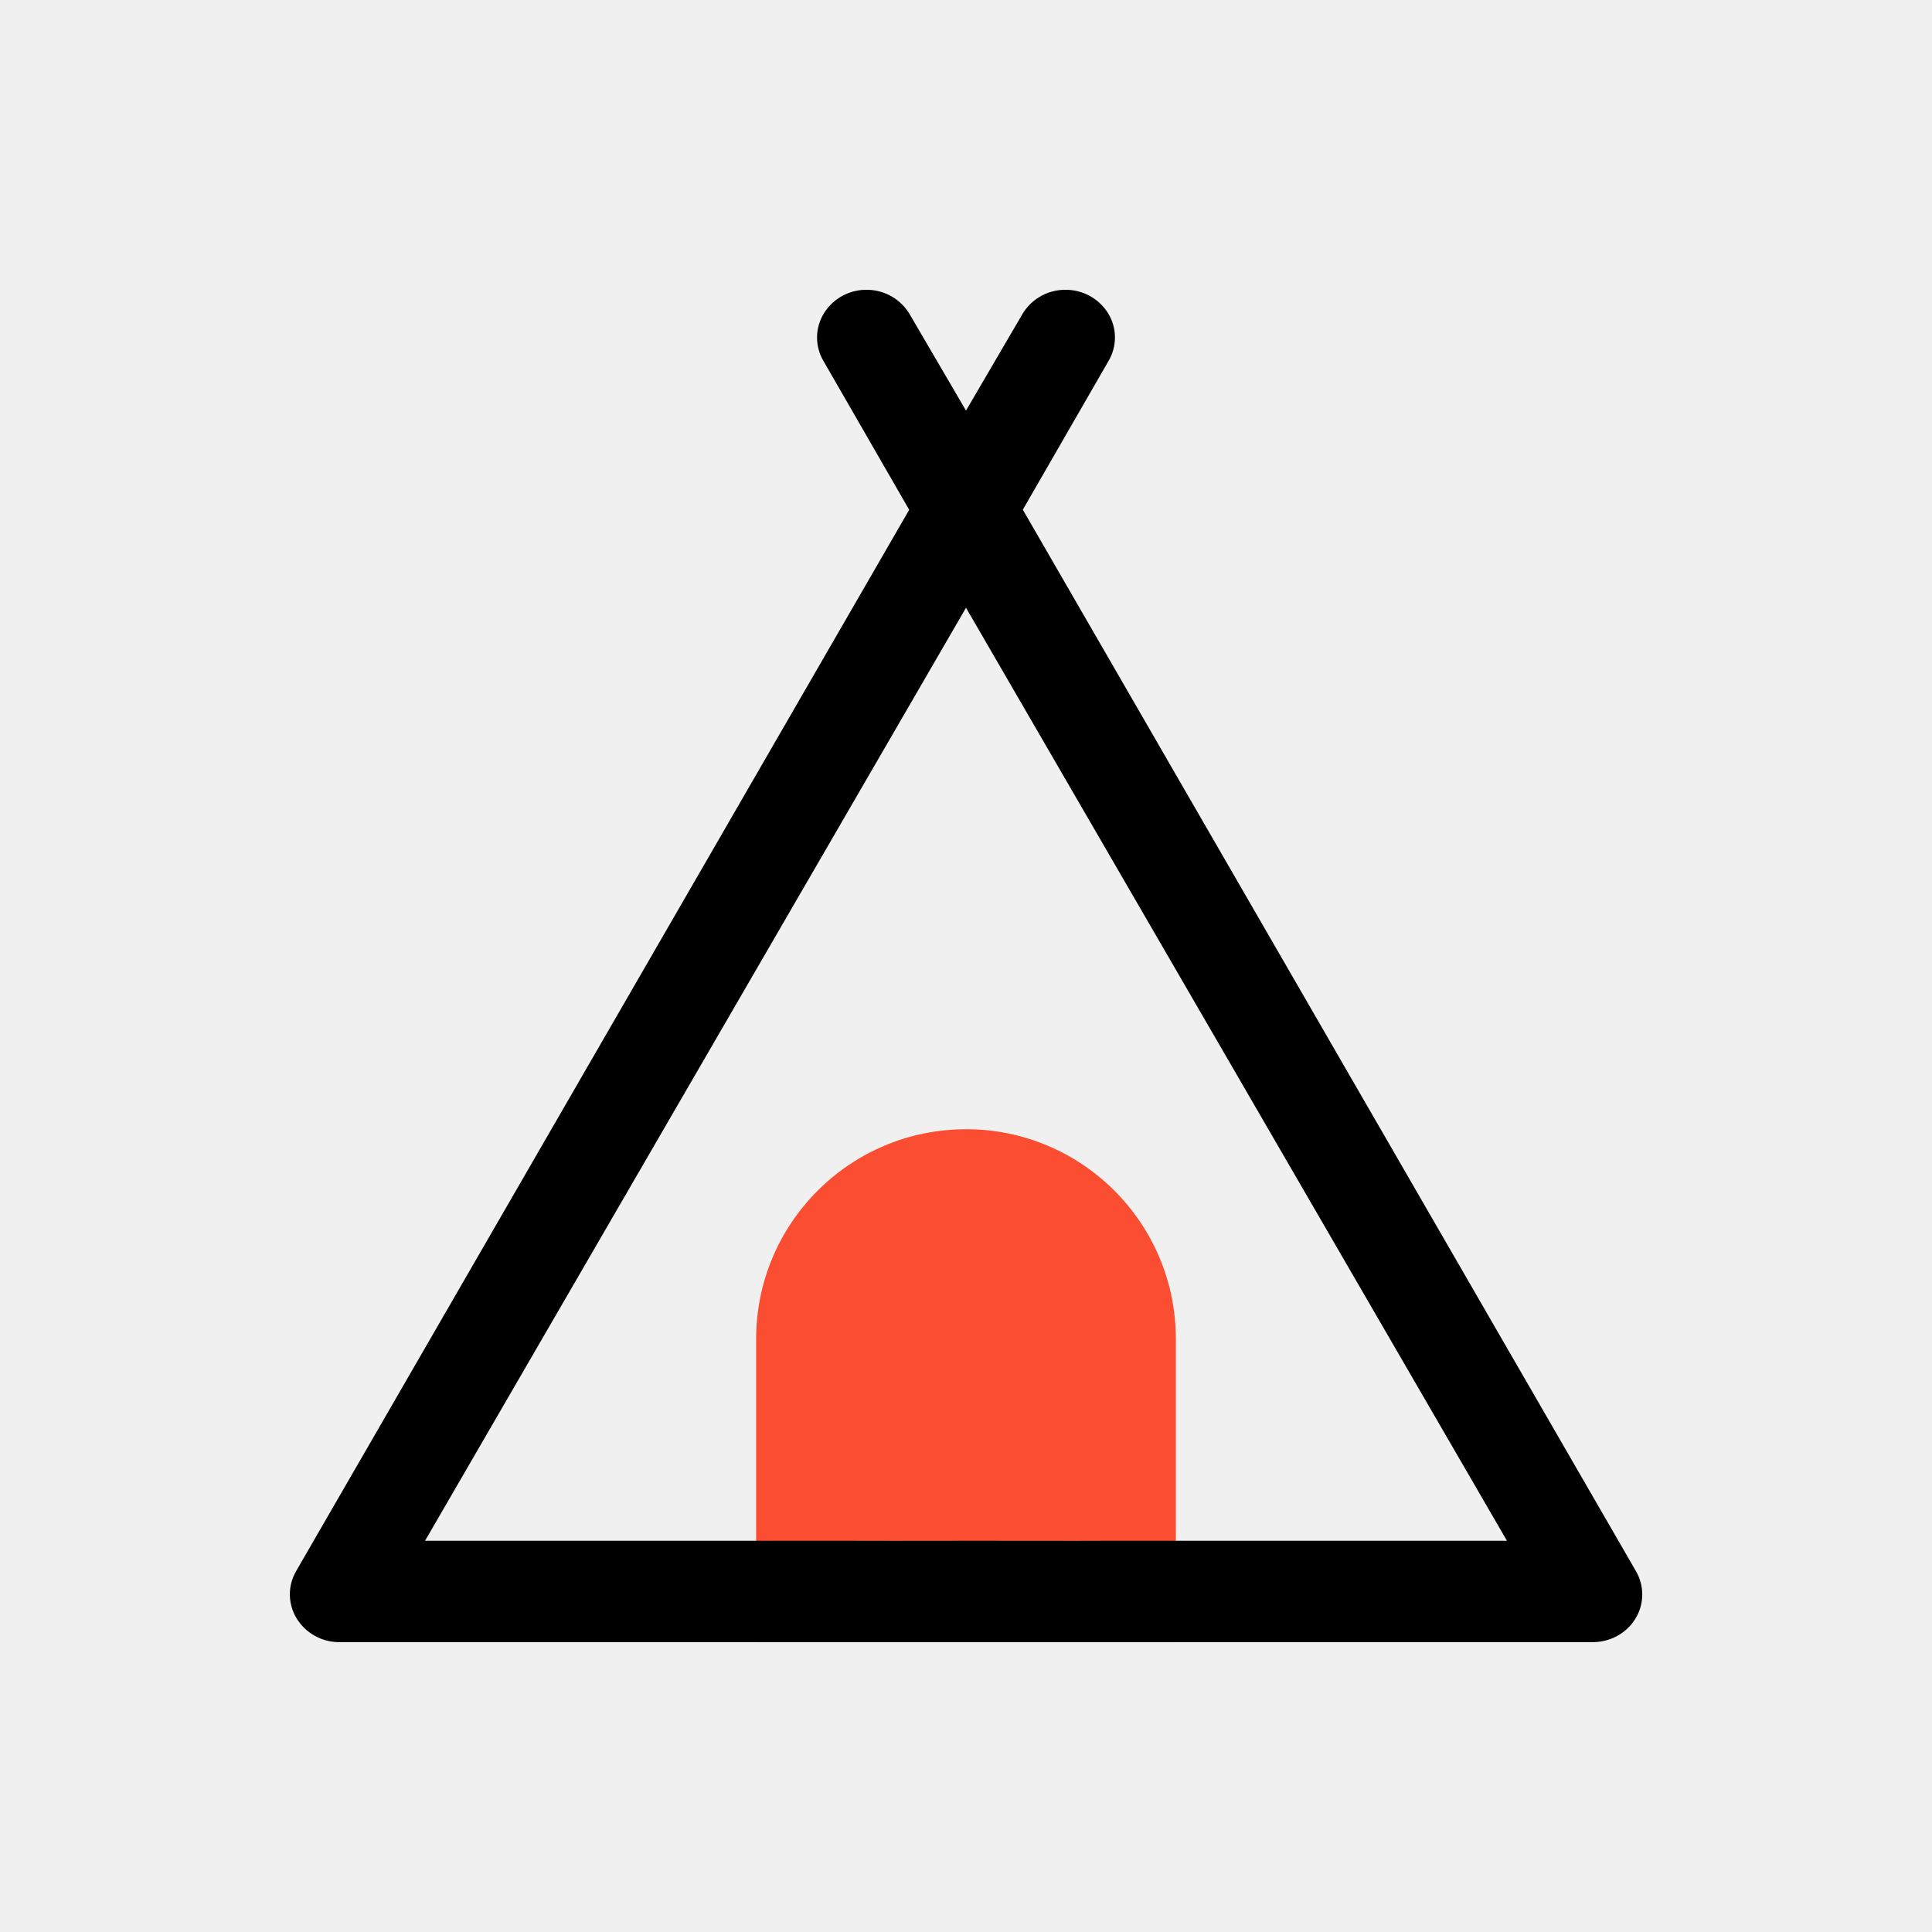
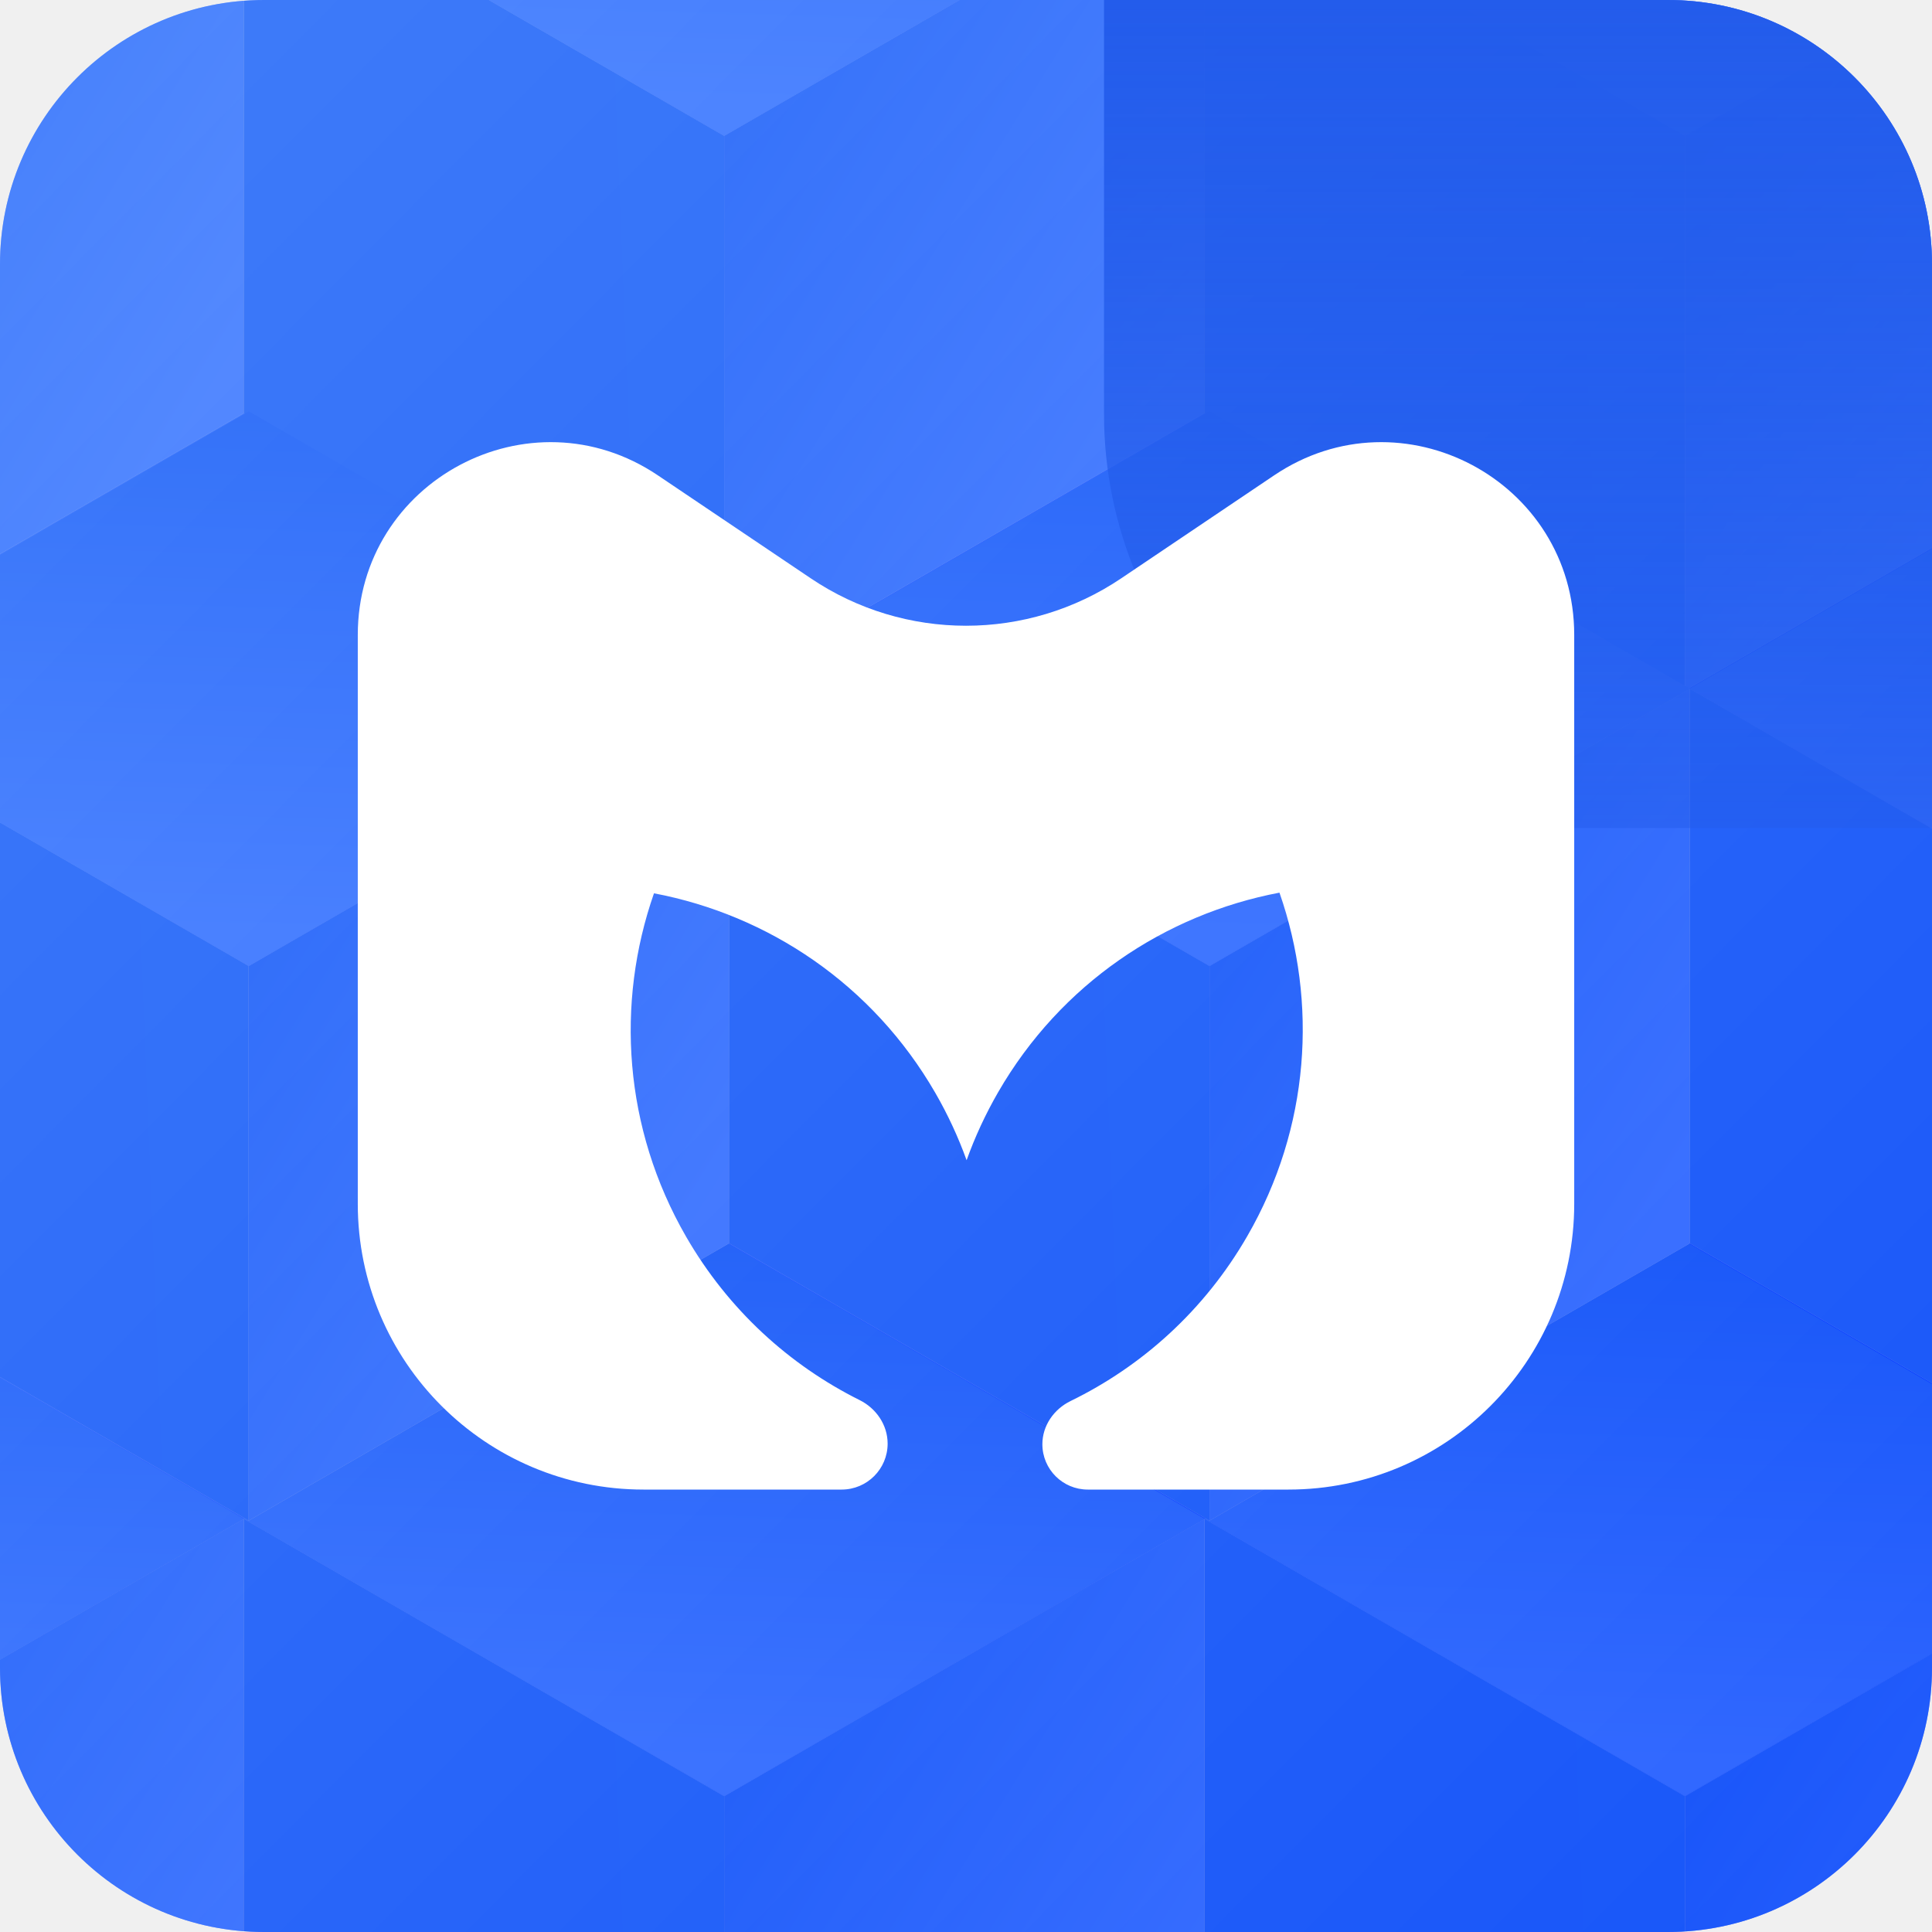
- <svg xmlns="http://www.w3.org/2000/svg" t="1709866807903" class="icon" viewBox="0 0 1024 1024" version="1.1" p-id="4913" width="32" height="32">
-   <path d="M512 598.528a111.232 111.232 0 0 0-111.232 111.206V870.4h222.464v-160.666c0-61.44-49.792-111.232-111.232-111.232z m0 58.061c-30.72 0-55.603 24.909-55.603 55.629v105.037h111.206v-105.037c0-30.72-24.883-55.629-55.603-55.629z" fill="#FB4D31" p-id="4914" />
-   <path d="M542.08 270.208l45.261-78.541a24.525 24.525 0 0 0 0-25.6A26.445 26.445 0 0 0 564.147 153.6a26.342 26.342 0 0 0-22.579 13.44L512 217.626l-29.542-50.534c-4.582-8.192-13.184-13.312-22.554-13.491a26.445 26.445 0 0 0-23.245 12.493 24.525 24.525 0 0 0 0 25.6l45.235 78.515L156.928 832.768a24.474 24.474 0 0 0 0.333 25.088c4.838 7.834 13.389 12.544 22.579 12.518h664.346c9.318 0 17.92-4.762 22.63-12.467a24.474 24.474 0 0 0 0.307-25.088l-325.018-562.688v0.051zM619.52 816.64h-33.357c-12.365 0-9.677 0.102-65.05 0H512c-55.373 0.102-24.704 0-61.798 0H225.28L512 322.125 798.72 816.64h-179.2z" fill="#000000" p-id="4915" />
+ <svg xmlns="http://www.w3.org/2000/svg" width="32" height="32" viewBox="0 0 32 32" fill="none">
+   <g clip-path="url(#clip0_662_8692)">
+     <rect width="32" height="32" rx="4.375" fill="url(#paint0_linear_662_8692)" />
+     <g opacity="0.5">
+       <rect width="9.187" height="9.187" transform="matrix(0.866022 -0.500005 2.20302e-08 1 -3.9187 2.25)" fill="#D9D9D9" />
+       <rect width="9.187" height="9.187" transform="matrix(0.866022 -0.500005 2.20302e-08 1 -3.9187 2.25)" fill="url(#paint1_linear_662_8692)" />
+       <rect width="9.187" height="9.187" transform="matrix(0.866022 0.500005 -0.866023 0.500005 -3.91882 -6.9375)" fill="url(#paint2_linear_662_8692)" />
+       <rect width="9.187" height="9.187" transform="matrix(0.866022 -0.500005 2.20302e-08 1 -3.9187 29.75)" fill="#D9D9D9" />
+       <rect width="9.187" height="9.187" transform="matrix(0.866022 -0.500005 2.20302e-08 1 -3.9187 29.75)" fill="url(#paint3_linear_662_8692)" />
+       <rect width="9.187" height="9.187" transform="matrix(0.866022 0.500005 -0.866023 0.500005 -3.91895 20.5625)" fill="url(#paint4_linear_662_8692)" />
+       <rect width="9.187" height="9.187" transform="matrix(0.866022 0.500006 -2.20302e-08 1 4.03772 -2.34375)" fill="#D9D9D9" />
+       <rect width="9.187" height="9.187" transform="matrix(0.866022 0.500006 -2.20302e-08 1 4.03772 -2.34375)" fill="url(#paint5_linear_662_8692)" />
+       <rect width="9.187" height="9.187" transform="matrix(0.866022 -0.500005 2.20302e-08 1 11.9946 2.25)" fill="#D9D9D9" />
+       <rect width="9.187" height="9.187" transform="matrix(0.866022 -0.500005 2.20302e-08 1 11.9946 2.25)" fill="url(#paint6_linear_662_8692)" />
+       <rect width="9.187" height="9.187" transform="matrix(0.866022 0.500005 -0.866022 0.500005 11.9946 -6.9375)" fill="url(#paint7_linear_662_8692)" />
+       <rect width="9.187" height="9.187" transform="matrix(0.866022 0.500006 -2.20302e-08 1 4.03809 25.1562)" fill="#D9D9D9" />
+       <rect width="9.187" height="9.187" transform="matrix(0.866022 0.500006 -2.20302e-08 1 4.03809 25.1562)" fill="url(#paint8_linear_662_8692)" />
+       <rect width="9.187" height="9.187" transform="matrix(0.866022 -0.500005 2.20302e-08 1 11.9949 29.7498)" fill="#D9D9D9" />
+       <rect width="9.187" height="9.187" transform="matrix(0.866022 -0.500005 2.20302e-08 1 11.9949 29.7498)" fill="url(#paint9_linear_662_8692)" />
+       <rect width="9.187" height="9.187" transform="matrix(0.866022 0.500005 -0.866022 0.500005 11.995 20.5625)" fill="url(#paint10_linear_662_8692)" />
+       <rect width="9.187" height="9.187" transform="matrix(0.866022 0.500006 -2.20302e-08 1 -3.83667 11.4062)" fill="#D9D9D9" />
+       <rect width="9.187" height="9.187" transform="matrix(0.866022 0.500006 -2.20302e-08 1 -3.83667 11.4062)" fill="url(#paint11_linear_662_8692)" />
+       <rect width="9.187" height="9.187" transform="matrix(0.866022 -0.500005 2.20302e-08 1 4.11963 15.9998)" fill="#D9D9D9" />
+       <rect width="9.187" height="9.187" transform="matrix(0.866022 -0.500005 2.20302e-08 1 4.11963 15.9998)" fill="url(#paint12_linear_662_8692)" />
+       <rect width="9.187" height="9.187" transform="matrix(0.866022 0.500005 -0.866022 0.500005 4.11975 6.8125)" fill="url(#paint13_linear_662_8692)" />
+       <rect width="9.187" height="9.187" transform="matrix(0.866022 0.500007 -2.20301e-08 1 19.9513 -2.34375)" fill="#D9D9D9" />
+       <rect width="9.187" height="9.187" transform="matrix(0.866022 0.500007 -2.20301e-08 1 19.9513 -2.34375)" fill="url(#paint14_linear_662_8692)" />
+       <rect width="9.187" height="9.187" transform="matrix(0.866022 -0.500005 2.20302e-08 1 27.9077 2.25)" fill="#D9D9D9" />
+       <rect width="9.187" height="9.187" transform="matrix(0.866022 -0.500005 2.20302e-08 1 27.9077 2.25)" fill="url(#paint15_linear_662_8692)" />
+       <rect width="9.187" height="9.187" transform="matrix(0.866022 0.500005 -0.866022 0.500005 27.9077 -6.9375)" fill="url(#paint16_linear_662_8692)" />
+       <rect width="9.187" height="9.187" transform="matrix(0.866022 0.500006 -2.20302e-08 1 19.9514 25.1562)" fill="#D9D9D9" />
+       <rect width="9.187" height="9.187" transform="matrix(0.866022 0.500006 -2.20302e-08 1 19.9514 25.1562)" fill="url(#paint17_linear_662_8692)" />
+       <rect width="9.187" height="9.187" transform="matrix(0.866022 -0.500005 2.20302e-08 1 27.908 29.75)" fill="#D9D9D9" />
+       <rect width="9.187" height="9.187" transform="matrix(0.866022 -0.500005 2.20302e-08 1 27.908 29.75)" fill="url(#paint18_linear_662_8692)" />
+       <rect width="9.187" height="9.187" transform="matrix(0.866022 0.500005 -0.866022 0.500005 27.908 20.5625)" fill="url(#paint19_linear_662_8692)" />
+       <rect width="9.187" height="9.187" transform="matrix(0.866022 0.500006 -2.20302e-08 1 12.0767 11.4062)" fill="#D9D9D9" />
+       <rect width="9.187" height="9.187" transform="matrix(0.866022 0.500006 -2.20302e-08 1 12.0767 11.4062)" fill="url(#paint20_linear_662_8692)" />
+       <rect width="9.187" height="9.187" transform="matrix(0.866022 -0.500005 2.20302e-08 1 20.0332 16)" fill="#D9D9D9" />
+       <rect width="9.187" height="9.187" transform="matrix(0.866022 -0.500005 2.20302e-08 1 20.0332 16)" fill="url(#paint21_linear_662_8692)" />
+       <rect width="9.187" height="9.187" transform="matrix(0.866022 0.500005 -0.866023 0.500005 20.0332 6.8125)" fill="url(#paint22_linear_662_8692)" />
+       <rect width="9.187" height="9.187" transform="matrix(0.866021 0.500007 -2.20301e-08 1 27.9894 11.4062)" fill="#D9D9D9" />
+       <rect width="9.187" height="9.187" transform="matrix(0.866021 0.500007 -2.20301e-08 1 27.9894 11.4062)" fill="url(#paint23_linear_662_8692)" />
+       <rect width="9.187" height="9.187" transform="matrix(0.866022 0.500005 -0.866022 0.500005 35.9459 6.8125)" fill="url(#paint24_linear_662_8692)" />
+     </g>
+     <path d="M18.286 0H32V13.714H25.143C21.356 13.714 18.286 10.644 18.286 6.857V0Z" fill="url(#paint25_linear_662_8692)" />
+     <path fill-rule="evenodd" clip-rule="evenodd" d="M5.926 10.517C5.926 7.963 8.778 6.446 10.896 7.873L13.429 9.579C14.983 10.626 17.017 10.626 18.571 9.579L21.104 7.873C23.222 6.446 26.074 7.963 26.074 10.517V19.939C26.074 22.553 23.955 24.672 21.341 24.672H18.017C17.602 24.672 17.265 24.336 17.265 23.921C17.265 23.614 17.455 23.341 17.731 23.206C18.917 22.628 19.95 21.703 20.659 20.474C21.697 18.676 21.827 16.603 21.192 14.785C19.3 15.144 17.57 16.293 16.532 18.091C16.321 18.457 16.147 18.834 16.01 19.217C15.873 18.837 15.701 18.464 15.492 18.102C14.454 16.304 12.724 15.154 10.832 14.796C10.197 16.613 10.327 18.687 11.365 20.485C12.063 21.694 13.074 22.609 14.236 23.189C14.513 23.326 14.702 23.602 14.702 23.911C14.702 24.331 14.361 24.672 13.94 24.672H10.659C8.045 24.672 5.926 22.553 5.926 19.939V10.517Z" fill="white" />
+   </g>
+   <defs>
+     <linearGradient id="paint0_linear_662_8692" x1="0.193" y1="0.385" x2="32" y2="32" gradientUnits="userSpaceOnUse">
+       <stop stop-color="#528AFF" />
+       <stop offset="1" stop-color="#0038FF" />
+     </linearGradient>
+     <linearGradient id="paint1_linear_662_8692" x1="-1.623" y1="1.623" x2="6.378" y2="10.518" gradientUnits="userSpaceOnUse">
+       <stop stop-color="#2E6EF4" />
+       <stop offset="1" stop-color="#5F92FF" />
+     </linearGradient>
+     <linearGradient id="paint2_linear_662_8692" x1="-1.623" y1="1.623" x2="6.378" y2="10.518" gradientUnits="userSpaceOnUse">
+       <stop stop-color="#2568F2" />
+       <stop offset="1" stop-color="#598FFF" />
+     </linearGradient>
+     <linearGradient id="paint3_linear_662_8692" x1="-1.623" y1="1.623" x2="6.378" y2="10.518" gradientUnits="userSpaceOnUse">
+       <stop stop-color="#2E6EF4" />
+       <stop offset="1" stop-color="#5F92FF" />
+     </linearGradient>
+     <linearGradient id="paint4_linear_662_8692" x1="-1.623" y1="1.623" x2="6.378" y2="10.518" gradientUnits="userSpaceOnUse">
+       <stop stop-color="#2568F2" />
+       <stop offset="1" stop-color="#598FFF" />
+     </linearGradient>
+     <linearGradient id="paint5_linear_662_8692" x1="-3.289" y1="5.549" x2="9.461" y2="4.943" gradientUnits="userSpaceOnUse">
+       <stop stop-color="#2E6EF4" />
+       <stop offset="1" stop-color="#2E71F4" />
+     </linearGradient>
+     <linearGradient id="paint6_linear_662_8692" x1="-1.623" y1="1.623" x2="6.378" y2="10.518" gradientUnits="userSpaceOnUse">
+       <stop stop-color="#2E6EF4" />
+       <stop offset="1" stop-color="#5F92FF" />
+     </linearGradient>
+     <linearGradient id="paint7_linear_662_8692" x1="-1.623" y1="1.623" x2="6.378" y2="10.518" gradientUnits="userSpaceOnUse">
+       <stop stop-color="#2568F2" />
+       <stop offset="1" stop-color="#598FFF" />
+     </linearGradient>
+     <linearGradient id="paint8_linear_662_8692" x1="-3.289" y1="5.549" x2="9.461" y2="4.943" gradientUnits="userSpaceOnUse">
+       <stop stop-color="#2E6EF4" />
+       <stop offset="1" stop-color="#2E71F4" />
+     </linearGradient>
+     <linearGradient id="paint9_linear_662_8692" x1="-1.623" y1="1.623" x2="6.378" y2="10.518" gradientUnits="userSpaceOnUse">
+       <stop stop-color="#2E6EF4" />
+       <stop offset="1" stop-color="#5F92FF" />
+     </linearGradient>
+     <linearGradient id="paint10_linear_662_8692" x1="-1.623" y1="1.623" x2="6.378" y2="10.518" gradientUnits="userSpaceOnUse">
+       <stop stop-color="#2568F2" />
+       <stop offset="1" stop-color="#598FFF" />
+     </linearGradient>
+     <linearGradient id="paint11_linear_662_8692" x1="-3.289" y1="5.549" x2="9.461" y2="4.943" gradientUnits="userSpaceOnUse">
+       <stop stop-color="#2E6EF4" />
+       <stop offset="1" stop-color="#2E71F4" />
+     </linearGradient>
+     <linearGradient id="paint12_linear_662_8692" x1="-1.623" y1="1.623" x2="6.378" y2="10.518" gradientUnits="userSpaceOnUse">
+       <stop stop-color="#2E6EF4" />
+       <stop offset="1" stop-color="#5F92FF" />
+     </linearGradient>
+     <linearGradient id="paint13_linear_662_8692" x1="-1.623" y1="1.623" x2="6.378" y2="10.518" gradientUnits="userSpaceOnUse">
+       <stop stop-color="#2568F2" />
+       <stop offset="1" stop-color="#598FFF" />
+     </linearGradient>
+     <linearGradient id="paint14_linear_662_8692" x1="-3.289" y1="5.549" x2="9.461" y2="4.943" gradientUnits="userSpaceOnUse">
+       <stop stop-color="#2E6EF4" />
+       <stop offset="1" stop-color="#2E71F4" />
+     </linearGradient>
+     <linearGradient id="paint15_linear_662_8692" x1="-1.623" y1="1.623" x2="6.378" y2="10.518" gradientUnits="userSpaceOnUse">
+       <stop stop-color="#2E6EF4" />
+       <stop offset="1" stop-color="#5F92FF" />
+     </linearGradient>
+     <linearGradient id="paint16_linear_662_8692" x1="-1.623" y1="1.623" x2="6.378" y2="10.518" gradientUnits="userSpaceOnUse">
+       <stop stop-color="#2568F2" />
+       <stop offset="1" stop-color="#598FFF" />
+     </linearGradient>
+     <linearGradient id="paint17_linear_662_8692" x1="-3.289" y1="5.549" x2="9.461" y2="4.943" gradientUnits="userSpaceOnUse">
+       <stop stop-color="#2E6EF4" />
+       <stop offset="1" stop-color="#2E71F4" />
+     </linearGradient>
+     <linearGradient id="paint18_linear_662_8692" x1="-1.623" y1="1.623" x2="6.378" y2="10.518" gradientUnits="userSpaceOnUse">
+       <stop stop-color="#2E6EF4" />
+       <stop offset="1" stop-color="#5F92FF" />
+     </linearGradient>
+     <linearGradient id="paint19_linear_662_8692" x1="-1.623" y1="1.623" x2="6.378" y2="10.518" gradientUnits="userSpaceOnUse">
+       <stop stop-color="#2568F2" />
+       <stop offset="1" stop-color="#598FFF" />
+     </linearGradient>
+     <linearGradient id="paint20_linear_662_8692" x1="-3.289" y1="5.549" x2="9.461" y2="4.943" gradientUnits="userSpaceOnUse">
+       <stop stop-color="#2E6EF4" />
+       <stop offset="1" stop-color="#2E71F4" />
+     </linearGradient>
+     <linearGradient id="paint21_linear_662_8692" x1="-1.623" y1="1.623" x2="6.378" y2="10.518" gradientUnits="userSpaceOnUse">
+       <stop stop-color="#2E6EF4" />
+       <stop offset="1" stop-color="#5F92FF" />
+     </linearGradient>
+     <linearGradient id="paint22_linear_662_8692" x1="-1.623" y1="1.623" x2="6.378" y2="10.518" gradientUnits="userSpaceOnUse">
+       <stop stop-color="#2568F2" />
+       <stop offset="1" stop-color="#598FFF" />
+     </linearGradient>
+     <linearGradient id="paint23_linear_662_8692" x1="-3.289" y1="5.549" x2="9.461" y2="4.943" gradientUnits="userSpaceOnUse">
+       <stop stop-color="#2E6EF4" />
+       <stop offset="1" stop-color="#2E71F4" />
+     </linearGradient>
+     <linearGradient id="paint24_linear_662_8692" x1="-1.623" y1="1.623" x2="6.378" y2="10.518" gradientUnits="userSpaceOnUse">
+       <stop stop-color="#2568F2" />
+       <stop offset="1" stop-color="#598FFF" />
+     </linearGradient>
+     <linearGradient id="paint25_linear_662_8692" x1="25.143" y1="0" x2="25.143" y2="13.714" gradientUnits="userSpaceOnUse">
+       <stop stop-color="#235CEB" />
+       <stop offset="1" stop-color="#235CEB" stop-opacity="0.5" />
+     </linearGradient>
+     <clipPath id="clip0_662_8692">
+       <rect width="32" height="32" rx="4.375" fill="white" />
+     </clipPath>
+   </defs>
</svg>
